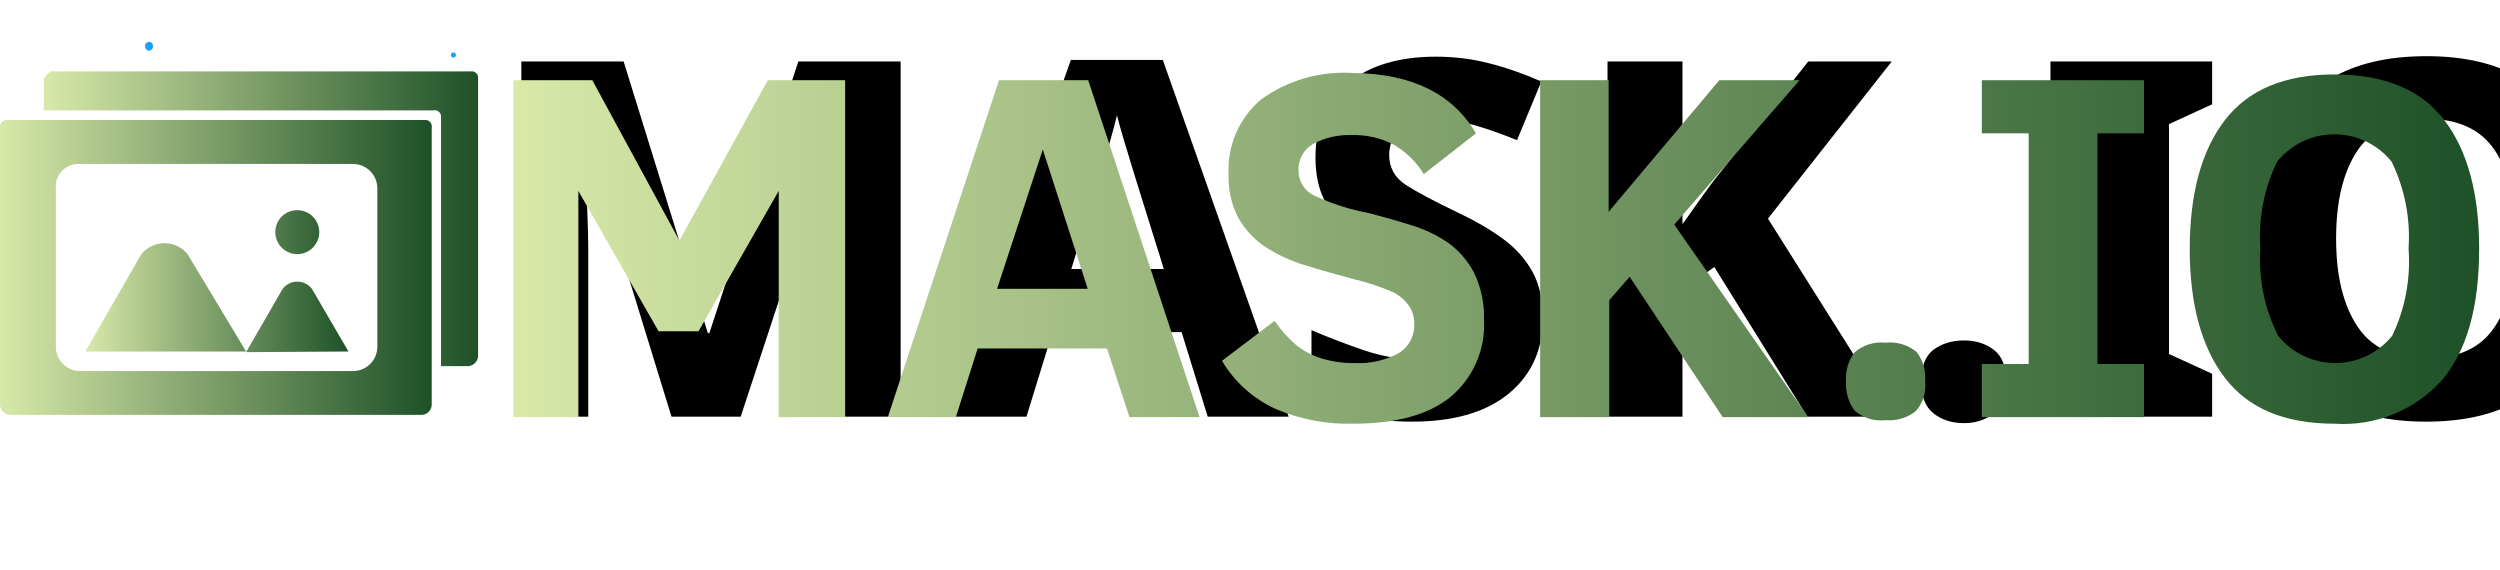
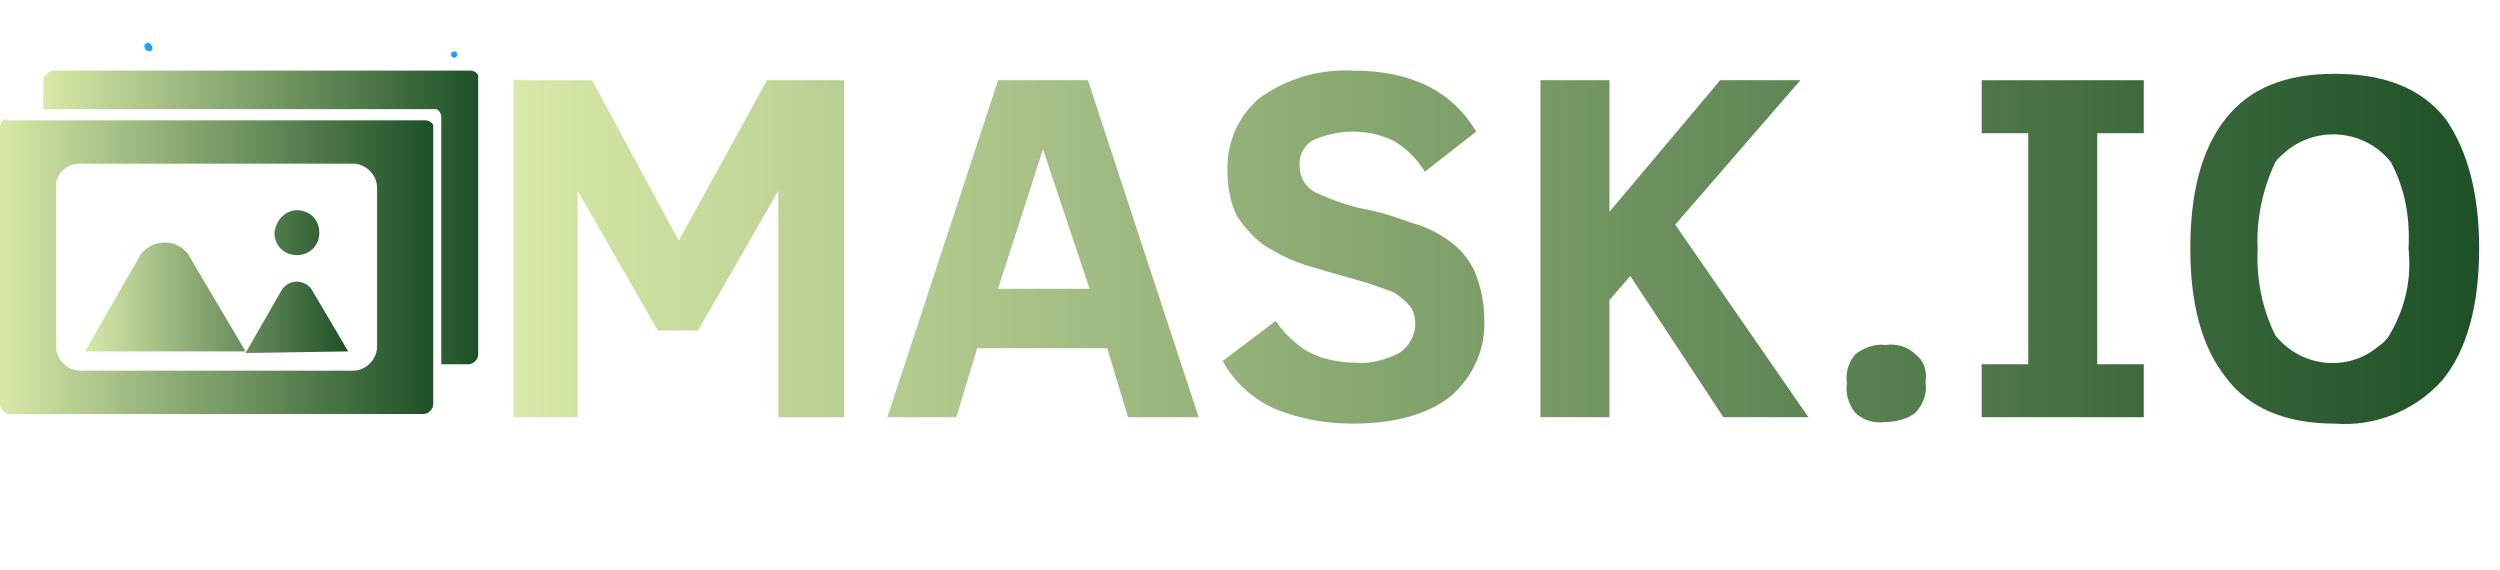
- <svg xmlns="http://www.w3.org/2000/svg" xmlns:xlink="http://www.w3.org/1999/xlink" id="Layer_1" data-name="Layer 1" viewBox="0 0 155.83 35.5">
-   <defs>
-     <style>.cls-1{fill:url(#linear-gradient);}.cls-2{fill:url(#linear-gradient-2);}.cls-3{fill:url(#linear-gradient-3);}.cls-4{font-size:31px;font-family:ClearSans-Bold, Clear Sans;font-weight:700;}.cls-5{fill:url(#linear-gradient-4);}.cls-6,.cls-7,.cls-8{fill-rule:evenodd;}.cls-6{fill:url(#linear-gradient-11);}.cls-7{fill:url(#linear-gradient-12);}.cls-8{fill:url(#linear-gradient-13);}</style>
-     <linearGradient id="linear-gradient" x1="28.11" y1="27.61" x2="28.42" y2="27.6" gradientTransform="matrix(1, 0, 0, -1, 0, 31.04)" gradientUnits="userSpaceOnUse">
-       <stop offset="0" stop-color="#26a4ff" />
-       <stop offset="1" stop-color="#0d9aff" />
-     </linearGradient>
-     <linearGradient id="linear-gradient-2" x1="3.14" y1="14.9" x2="3.45" y2="14.89" xlink:href="#linear-gradient" />
-     <linearGradient id="linear-gradient-3" x1="9.05" y1="28.13" x2="9.54" y2="28.12" xlink:href="#linear-gradient" />
-     <linearGradient id="linear-gradient-4" x1="31.97" y1="15.5" x2="154.53" y2="15.5" gradientUnits="userSpaceOnUse">
-       <stop offset="0" stop-color="#d8e9a8" />
-       <stop offset="1" stop-color="#1e5128" />
-     </linearGradient>
-     <linearGradient id="linear-gradient-11" x1="0" y1="16.67" x2="26.88" y2="16.67" xlink:href="#linear-gradient-4" />
-     <linearGradient id="linear-gradient-12" x1="5.32" y1="17.51" x2="21.72" y2="17.51" xlink:href="#linear-gradient-4" />
-     <linearGradient id="linear-gradient-13" x1="2.73" y1="13.63" x2="29.77" y2="13.63" xlink:href="#linear-gradient-4" />
-   </defs>
-   <path class="cls-1" d="M28.26,3.59a.16.16,0,0,0,0-.32.16.16,0,1,0,0,.32Z" />
-   <path class="cls-2" d="M3.28,16.3a.16.16,0,1,0,0-.32.16.16,0,0,0,0,.32Z" />
-   <path class="cls-3" d="M9.28,3.16a.25.25,0,0,0,.25-.25.25.25,0,1,0-.49,0A.25.25,0,0,0,9.28,3.16Z" />
-   <text class="cls-4" transform="translate(29.7 25.97)">MASK.IO</text>
-   <path class="cls-5" d="M48.54,26V11.9l-5,8.75H41.05l-5-8.75V26H32V5h4.92L42.35,15,47.86,5h4.82V26Z" />
-   <path class="cls-5" d="M55.34,26,62.27,5h5.56l6.94,21H70.4L69,21.72H60.94L59.58,26Zm6.81-8H67.8L65,9.32Z" />
-   <path class="cls-5" d="M92.5,19.9a5.86,5.86,0,0,1-2.07,4.83q-2.06,1.68-6.09,1.68a11.56,11.56,0,0,1-4.83-.92,7.48,7.48,0,0,1-3.34-3L79.45,20a7.77,7.77,0,0,0,1.38,1.54,4.89,4.89,0,0,0,1.54.8,6.79,6.79,0,0,0,2.06.29,5.2,5.2,0,0,0,2.72-.6,2,2,0,0,0,1-1.82A1.91,1.91,0,0,0,87.78,19a2.69,2.69,0,0,0-1-.81,14.75,14.75,0,0,0-2.36-.78c-1.09-.29-2.12-.58-3.08-.88a9.63,9.63,0,0,1-2.5-1.16,5.23,5.23,0,0,1-1.65-1.79,5.38,5.38,0,0,1-.61-2.71,5.72,5.72,0,0,1,2-4.65,8.8,8.8,0,0,1,5.77-1.67C88,4.59,90.53,5.83,92,8.31l-3.25,2.54A5.38,5.38,0,0,0,86.84,9a5.29,5.29,0,0,0-2.56-.58,4.75,4.75,0,0,0-2.41.54,1.81,1.81,0,0,0-.93,1.69,1.7,1.7,0,0,0,1,1.55,14,14,0,0,0,3.38,1.08c.89.23,1.77.48,2.63.75a8.51,8.51,0,0,1,2.33,1.11A5.36,5.36,0,0,1,91.88,17,6.24,6.24,0,0,1,92.5,19.9Z" />
-   <path class="cls-5" d="M107.38,26l-5.8-8.75-1.27,1.46V26H96V5h4.27V13.2L107.17,5h5l-7.81,9L112.71,26Z" />
-   <path class="cls-5" d="M120,23.78a2.4,2.4,0,0,1-.59,1.85,2.68,2.68,0,0,1-1.89.56,2.46,2.46,0,0,1-1.94-.62,2.77,2.77,0,0,1-.51-1.79,2.63,2.63,0,0,1,.54-1.83,2.55,2.55,0,0,1,1.91-.59,2.63,2.63,0,0,1,1.94.57A2.66,2.66,0,0,1,120,23.78Z" />
-   <path class="cls-5" d="M133.64,26H123.53V22.69h2.92V8.31h-2.92V5h10.11V8.31h-2.9V22.69h2.9Z" />
-   <path class="cls-5" d="M154.53,15.5q0,5.46-2.31,8.19a8.28,8.28,0,0,1-6.71,2.72q-4.65,0-6.83-2.86t-2.19-8q0-5.21,2.19-8.06t6.83-2.85q4.68,0,6.85,2.85T154.53,15.5Zm-4.4,0a10.72,10.72,0,0,0-1.06-5.43,4.59,4.59,0,0,0-7.13,0,10.73,10.73,0,0,0-1.05,5.43A10.6,10.6,0,0,0,142,20.93a4.57,4.57,0,0,0,7.11,0A10.72,10.72,0,0,0,150.13,15.5Z" />
-   <path class="cls-6" d="M4.86,10.22H22a1.52,1.52,0,0,1,1.52,1.52v9.87A1.52,1.52,0,0,1,22,23.13H5a1.52,1.52,0,0,1-1.52-1.52V11.74a1.4,1.4,0,0,1,1.37-1.52M.46,7.48h26a.4.4,0,0,1,.45.46V25.25a.65.65,0,0,1-.61.61H.61A.65.65,0,0,1,0,25.25V7.94A.41.41,0,0,1,.46,7.48Z" />
-   <path class="cls-7" d="M21.72,21.91,19.44,18a1.15,1.15,0,0,0-1.82,0l-2.28,3.95ZM18.53,13.1a1.37,1.37,0,1,1-1.37,1.37A1.36,1.36,0,0,1,18.53,13.1ZM5.32,21.91l3.49-6.07a1.86,1.86,0,0,1,2.88,0l3.65,6.07Z" />
-   <path class="cls-8" d="M3.34,4.45h26a.4.4,0,0,1,.46.45V22.21a.66.66,0,0,1-.61.61H27.49V7.33A.4.4,0,0,0,27,6.88H2.73v-2c.16-.15.31-.45.61-.45" />
+ <svg xmlns="http://www.w3.org/2000/svg" version="1.1" id="Layer_1" x="0px" y="0px" viewBox="0 0 155.8 35.5" style="enable-background:new 0 0 155.8 35.5;" xml:space="preserve">
+   <style type="text/css">
+ 	.st0{fill:url(#SVGID_1_);}
+ 	.st1{fill:url(#SVGID_00000154419800822436223980000017774069667477067195_);}
+ 	.st2{fill:url(#SVGID_00000151535561337410633370000004587149923080847501_);}
+ 	.st3{fill:none;}
+ 	.st4{font-family:'ClearSans-Bold';}
+ 	.st5{font-size:31px;}
+ 	.st6{fill:url(#SVGID_00000128445681213525509720000001326298001518178972_);}
+ 	.st7{fill:url(#SVGID_00000150096004969218347480000001861737681315887797_);}
+ 	.st8{fill:url(#SVGID_00000088112514249710043480000010623397667837729422_);}
+ 	.st9{fill:url(#SVGID_00000003083112173153771930000008660896767870252476_);}
+ 	.st10{fill:url(#SVGID_00000061443965508637579070000005255868317702192013_);}
+ 	.st11{fill:url(#SVGID_00000001636154536992991010000001438072158550246830_);}
+ 	.st12{fill:url(#SVGID_00000138574014896435198770000016535562214351798954_);}
+ 	.st13{fill-rule:evenodd;clip-rule:evenodd;fill:url(#SVGID_00000061458176108649499450000011741615575003145661_);}
+ 	.st14{fill-rule:evenodd;clip-rule:evenodd;fill:url(#SVGID_00000109716517980066147730000015296339104563123372_);}
+ 	.st15{fill-rule:evenodd;clip-rule:evenodd;fill:url(#SVGID_00000142857122856881661340000008259528256110225558_);}
+ </style>
+   <linearGradient id="SVGID_1_" gradientUnits="userSpaceOnUse" x1="28.11" y1="114.118" x2="28.42" y2="114.127" gradientTransform="matrix(1 0 0 1 0 -110.6923)">
+     <stop offset="0" style="stop-color:#26A4FF" />
+     <stop offset="1" style="stop-color:#0D9AFF" />
+   </linearGradient>
+   <path class="st0" d="M28.3,3.6c0.1,0,0.2-0.1,0.2-0.2c0-0.1-0.1-0.2-0.2-0.2c-0.1,0-0.2,0.1-0.2,0.2S28.2,3.6,28.3,3.6  C28.3,3.6,28.3,3.6,28.3,3.6z" />
+   <linearGradient id="SVGID_00000163063692172180321120000011431604618566361218_" gradientUnits="userSpaceOnUse" x1="3.14" y1="126.828" x2="3.45" y2="126.838" gradientTransform="matrix(1 0 0 1 0 -110.6923)">
+     <stop offset="0" style="stop-color:#26A4FF" />
+     <stop offset="1" style="stop-color:#0D9AFF" />
+   </linearGradient>
+   <path style="fill:url(#SVGID_00000163063692172180321120000011431604618566361218_);" d="M3.3,16.3c0.1,0,0.2-0.1,0.2-0.2  c0-0.1-0.1-0.2-0.2-0.2c0,0,0,0,0,0c-0.1,0-0.2,0.1-0.2,0.2C3.1,16.2,3.2,16.3,3.3,16.3z" />
+   <linearGradient id="SVGID_00000128476156186475752940000015147398322636069770_" gradientUnits="userSpaceOnUse" x1="9.051" y1="113.573" x2="9.541" y2="113.583" gradientTransform="matrix(1 0 0 1 0 -110.6923)">
+     <stop offset="0" style="stop-color:#26A4FF" />
+     <stop offset="1" style="stop-color:#0D9AFF" />
+   </linearGradient>
+   <path style="fill:url(#SVGID_00000128476156186475752940000015147398322636069770_);" d="M9.3,3.2c0.1,0,0.2-0.1,0.2-0.2  c0-0.1-0.1-0.3-0.2-0.3C9.2,2.6,9.1,2.7,9,2.8c0,0,0,0.1,0,0.1C9,3,9.1,3.2,9.3,3.2z" />
+   <text transform="matrix(1 0 0 1 29.7 25.97)" class="st3 st4 st5">MASK.IO</text>
+   <linearGradient id="SVGID_00000178889206683655272140000011827844968108812960_" gradientUnits="userSpaceOnUse" x1="31.97" y1="20.232" x2="154.53" y2="20.232" gradientTransform="matrix(1 0 0 -1 0 35.7323)">
+     <stop offset="0" style="stop-color:#D8E9A8" />
+     <stop offset="1" style="stop-color:#1E5128" />
+   </linearGradient>
+   <path style="fill:url(#SVGID_00000178889206683655272140000011827844968108812960_);" d="M48.5,26V11.9l-5,8.7H41l-5-8.7V26h-4V5  h4.9l5.4,10l5.5-10h4.8v21H48.5z" />
+   <linearGradient id="SVGID_00000126294382380778365400000011756257770753825669_" gradientUnits="userSpaceOnUse" x1="31.97" y1="20.232" x2="154.53" y2="20.232" gradientTransform="matrix(1 0 0 -1 0 35.7323)">
+     <stop offset="0" style="stop-color:#D8E9A8" />
+     <stop offset="1" style="stop-color:#1E5128" />
+   </linearGradient>
+   <path style="fill:url(#SVGID_00000126294382380778365400000011756257770753825669_);" d="M55.3,26l6.9-21h5.6l6.9,21h-4.4L69,21.7  h-8.1L59.6,26H55.3z M62.2,18h5.7L65,9.3L62.2,18z" />
+   <linearGradient id="SVGID_00000051381500858817677760000015998796687598271130_" gradientUnits="userSpaceOnUse" x1="31.97" y1="20.26" x2="154.53" y2="20.26" gradientTransform="matrix(1 0 0 -1 0 35.7323)">
+     <stop offset="0" style="stop-color:#D8E9A8" />
+     <stop offset="1" style="stop-color:#1E5128" />
+   </linearGradient>
+   <path style="fill:url(#SVGID_00000051381500858817677760000015998796687598271130_);" d="M92.5,19.9c0.1,1.8-0.7,3.6-2.1,4.8  c-1.4,1.1-3.4,1.7-6.1,1.7c-1.7,0-3.3-0.3-4.8-0.9c-1.4-0.6-2.6-1.7-3.3-3l3.3-2.5c0.4,0.6,0.9,1.1,1.4,1.5c0.5,0.4,1,0.6,1.5,0.8  c0.7,0.2,1.4,0.3,2.1,0.3c0.9,0.1,1.9-0.2,2.7-0.6c0.6-0.4,1-1.1,1-1.8c0-0.4-0.1-0.9-0.4-1.2c-0.3-0.3-0.6-0.6-1-0.8  c-0.8-0.3-1.6-0.6-2.4-0.8c-1.1-0.3-2.1-0.6-3.1-0.9c-0.9-0.3-1.7-0.7-2.5-1.2c-0.7-0.5-1.2-1.1-1.7-1.8c-0.4-0.8-0.6-1.8-0.6-2.7  c-0.1-1.8,0.6-3.5,2-4.7c1.7-1.2,3.7-1.8,5.8-1.7c3.7,0,6.2,1.3,7.7,3.8l-3.2,2.5c-0.5-0.8-1.1-1.4-1.9-1.9  c-0.8-0.4-1.7-0.6-2.6-0.6c-0.8,0-1.7,0.2-2.4,0.5c-0.6,0.3-1,1-0.9,1.7c0,0.7,0.4,1.3,1,1.6c1.1,0.5,2.2,0.9,3.4,1.1  c0.9,0.2,1.8,0.5,2.6,0.8c0.8,0.2,1.6,0.6,2.3,1.1c0.7,0.5,1.2,1.1,1.6,1.9C92.3,17.9,92.5,18.9,92.5,19.9z" />
+   <linearGradient id="SVGID_00000173133269504429905540000013701737007236970157_" gradientUnits="userSpaceOnUse" x1="31.97" y1="20.232" x2="154.53" y2="20.232" gradientTransform="matrix(1 0 0 -1 0 35.7323)">
+     <stop offset="0" style="stop-color:#D8E9A8" />
+     <stop offset="1" style="stop-color:#1E5128" />
+   </linearGradient>
+   <path style="fill:url(#SVGID_00000173133269504429905540000013701737007236970157_);" d="M107.4,26l-5.8-8.8l-1.3,1.5V26H96V5h4.3  v8.2l6.9-8.2h5l-7.8,9l8.3,12H107.4z" />
+   <linearGradient id="SVGID_00000108987388594634725980000017521601955004597162_" gradientUnits="userSpaceOnUse" x1="31.97" y1="11.957" x2="154.53" y2="11.957" gradientTransform="matrix(1 0 0 -1 0 35.7323)">
+     <stop offset="0" style="stop-color:#D8E9A8" />
+     <stop offset="1" style="stop-color:#1E5128" />
+   </linearGradient>
+   <path style="fill:url(#SVGID_00000108987388594634725980000017521601955004597162_);" d="M120,23.8c0.1,0.7-0.1,1.3-0.6,1.9  c-0.5,0.4-1.2,0.6-1.9,0.6c-0.7,0.1-1.4-0.1-1.9-0.6c-0.4-0.5-0.6-1.2-0.5-1.8c-0.1-0.7,0.1-1.3,0.5-1.8c0.5-0.4,1.2-0.7,1.9-0.6  c0.7-0.1,1.4,0.1,1.9,0.6C119.9,22.5,120.1,23.1,120,23.8z" />
+   <linearGradient id="SVGID_00000061437475789073068350000006546334397065254038_" gradientUnits="userSpaceOnUse" x1="31.97" y1="20.232" x2="154.53" y2="20.232" gradientTransform="matrix(1 0 0 -1 0 35.7323)">
+     <stop offset="0" style="stop-color:#D8E9A8" />
+     <stop offset="1" style="stop-color:#1E5128" />
+   </linearGradient>
+   <path style="fill:url(#SVGID_00000061437475789073068350000006546334397065254038_);" d="M133.6,26h-10.1v-3.3h2.9V8.3h-2.9V5h10.1  v3.3h-2.9v14.4h2.9V26z" />
+   <linearGradient id="SVGID_00000157306888677124734210000017239988317470641848_" gradientUnits="userSpaceOnUse" x1="31.97" y1="20.198" x2="154.53" y2="20.198" gradientTransform="matrix(1 0 0 -1 0 35.7323)">
+     <stop offset="0" style="stop-color:#D8E9A8" />
+     <stop offset="1" style="stop-color:#1E5128" />
+   </linearGradient>
+   <path style="fill:url(#SVGID_00000157306888677124734210000017239988317470641848_);" d="M154.5,15.5c0,3.6-0.8,6.4-2.3,8.2  c-1.7,1.9-4.2,2.9-6.7,2.7c-3.1,0-5.4-1-6.8-2.9c-1.5-1.9-2.2-4.6-2.2-8c0-3.5,0.7-6.2,2.2-8.1s3.7-2.8,6.8-2.8  c3.1,0,5.4,0.9,6.9,2.8C153.8,9.4,154.5,12.1,154.5,15.5z M150.1,15.5c0.1-1.9-0.2-3.7-1.1-5.4c-1.6-2-4.5-2.3-6.5-0.7  c-0.2,0.2-0.5,0.4-0.7,0.7c-0.8,1.7-1.2,3.6-1.1,5.4c-0.1,1.9,0.3,3.8,1.1,5.4c1.6,2,4.5,2.3,6.4,0.7c0.3-0.2,0.5-0.4,0.7-0.7  C149.9,19.2,150.3,17.4,150.1,15.5z" />
+   <linearGradient id="SVGID_00000030480235811955797660000005884294082394572479_" gradientUnits="userSpaceOnUse" x1="-3.552913e-03" y1="19.064" x2="26.876" y2="19.064" gradientTransform="matrix(1 0 0 -1 0 35.7323)">
+     <stop offset="0" style="stop-color:#D8E9A8" />
+     <stop offset="1" style="stop-color:#1E5128" />
+   </linearGradient>
+   <path style="fill-rule:evenodd;clip-rule:evenodd;fill:url(#SVGID_00000030480235811955797660000005884294082394572479_);" d="  M4.9,10.2H22c0.8,0,1.5,0.7,1.5,1.5v9.9c0,0.8-0.7,1.5-1.5,1.5H5c-0.8,0-1.5-0.7-1.5-1.5l0,0v-9.9C3.4,11,4,10.3,4.8,10.2  C4.8,10.2,4.8,10.2,4.9,10.2 M0.5,7.5h26c0.2,0,0.4,0.1,0.5,0.3c0,0,0,0.1,0,0.1v17.3c0,0.3-0.3,0.6-0.6,0.6H0.6  c-0.3,0-0.6-0.3-0.6-0.6V7.9c0-0.2,0.1-0.4,0.4-0.5C0.4,7.5,0.4,7.5,0.5,7.5z" />
+   <linearGradient id="SVGID_00000072277117190465191350000010425280030197137315_" gradientUnits="userSpaceOnUse" x1="5.32" y1="18.207" x2="21.72" y2="18.207" gradientTransform="matrix(1 0 0 -1 0 35.7323)">
+     <stop offset="0" style="stop-color:#D8E9A8" />
+     <stop offset="1" style="stop-color:#1E5128" />
+   </linearGradient>
+   <path style="fill-rule:evenodd;clip-rule:evenodd;fill:url(#SVGID_00000072277117190465191350000010425280030197137315_);" d="  M21.7,21.9L19.4,18c-0.4-0.5-1.1-0.6-1.6-0.2c-0.1,0.1-0.1,0.1-0.2,0.2l-2.3,4L21.7,21.9z M18.5,13.1c0.8,0,1.4,0.6,1.4,1.4  s-0.6,1.4-1.4,1.4c-0.8,0-1.4-0.6-1.4-1.4C17.2,13.7,17.8,13.1,18.5,13.1C18.5,13.1,18.5,13.1,18.5,13.1z M5.3,21.9l3.5-6.1  c0.7-0.8,1.8-0.9,2.6-0.3c0.1,0.1,0.2,0.2,0.3,0.3l3.6,6.1H5.3z" />
+   <linearGradient id="SVGID_00000021822154918583899600000013894091292280324793_" gradientUnits="userSpaceOnUse" x1="2.73" y1="22.107" x2="29.77" y2="22.107" gradientTransform="matrix(1 0 0 -1 0 35.7323)">
+     <stop offset="0" style="stop-color:#D8E9A8" />
+     <stop offset="1" style="stop-color:#1E5128" />
+   </linearGradient>
+   <path style="fill-rule:evenodd;clip-rule:evenodd;fill:url(#SVGID_00000021822154918583899600000013894091292280324793_);" d="  M3.3,4.4h26c0.2,0,0.4,0.1,0.5,0.3c0,0,0,0.1,0,0.1v17.3c0,0.3-0.3,0.6-0.6,0.6h-1.7V7.3c0-0.2-0.1-0.4-0.3-0.5c-0.1,0-0.1,0-0.2,0  H2.7v-2C2.9,4.7,3,4.4,3.3,4.4" />
</svg>
